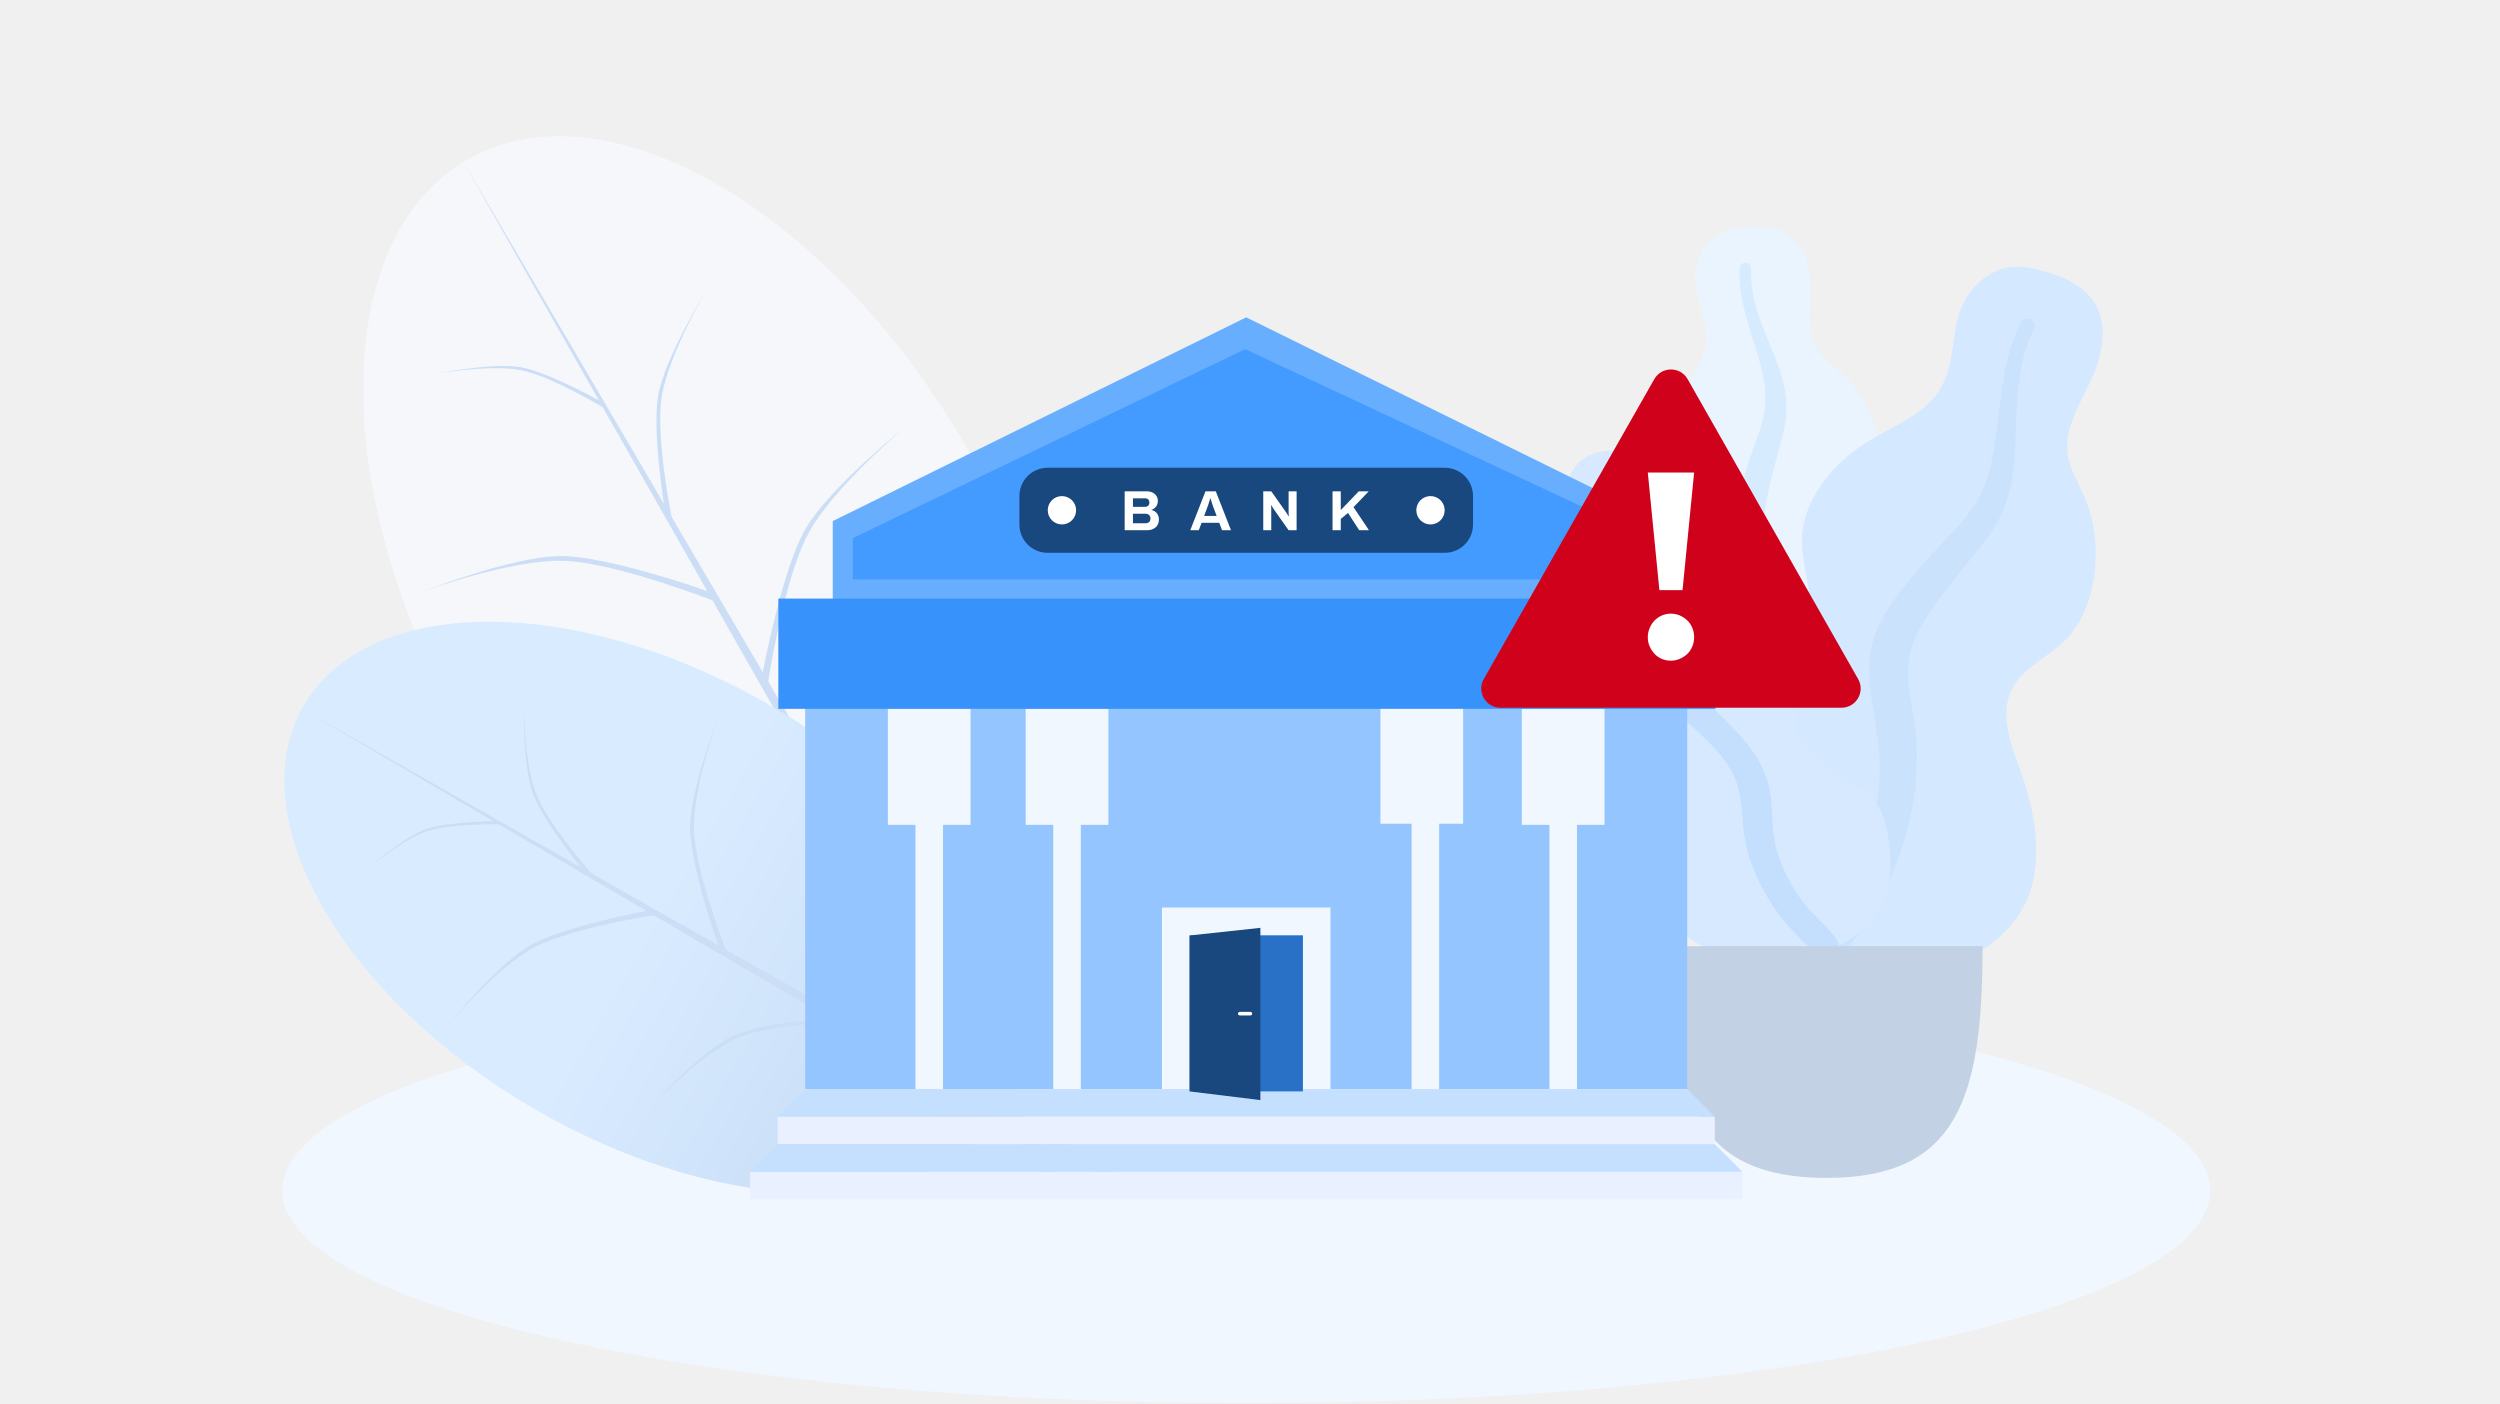
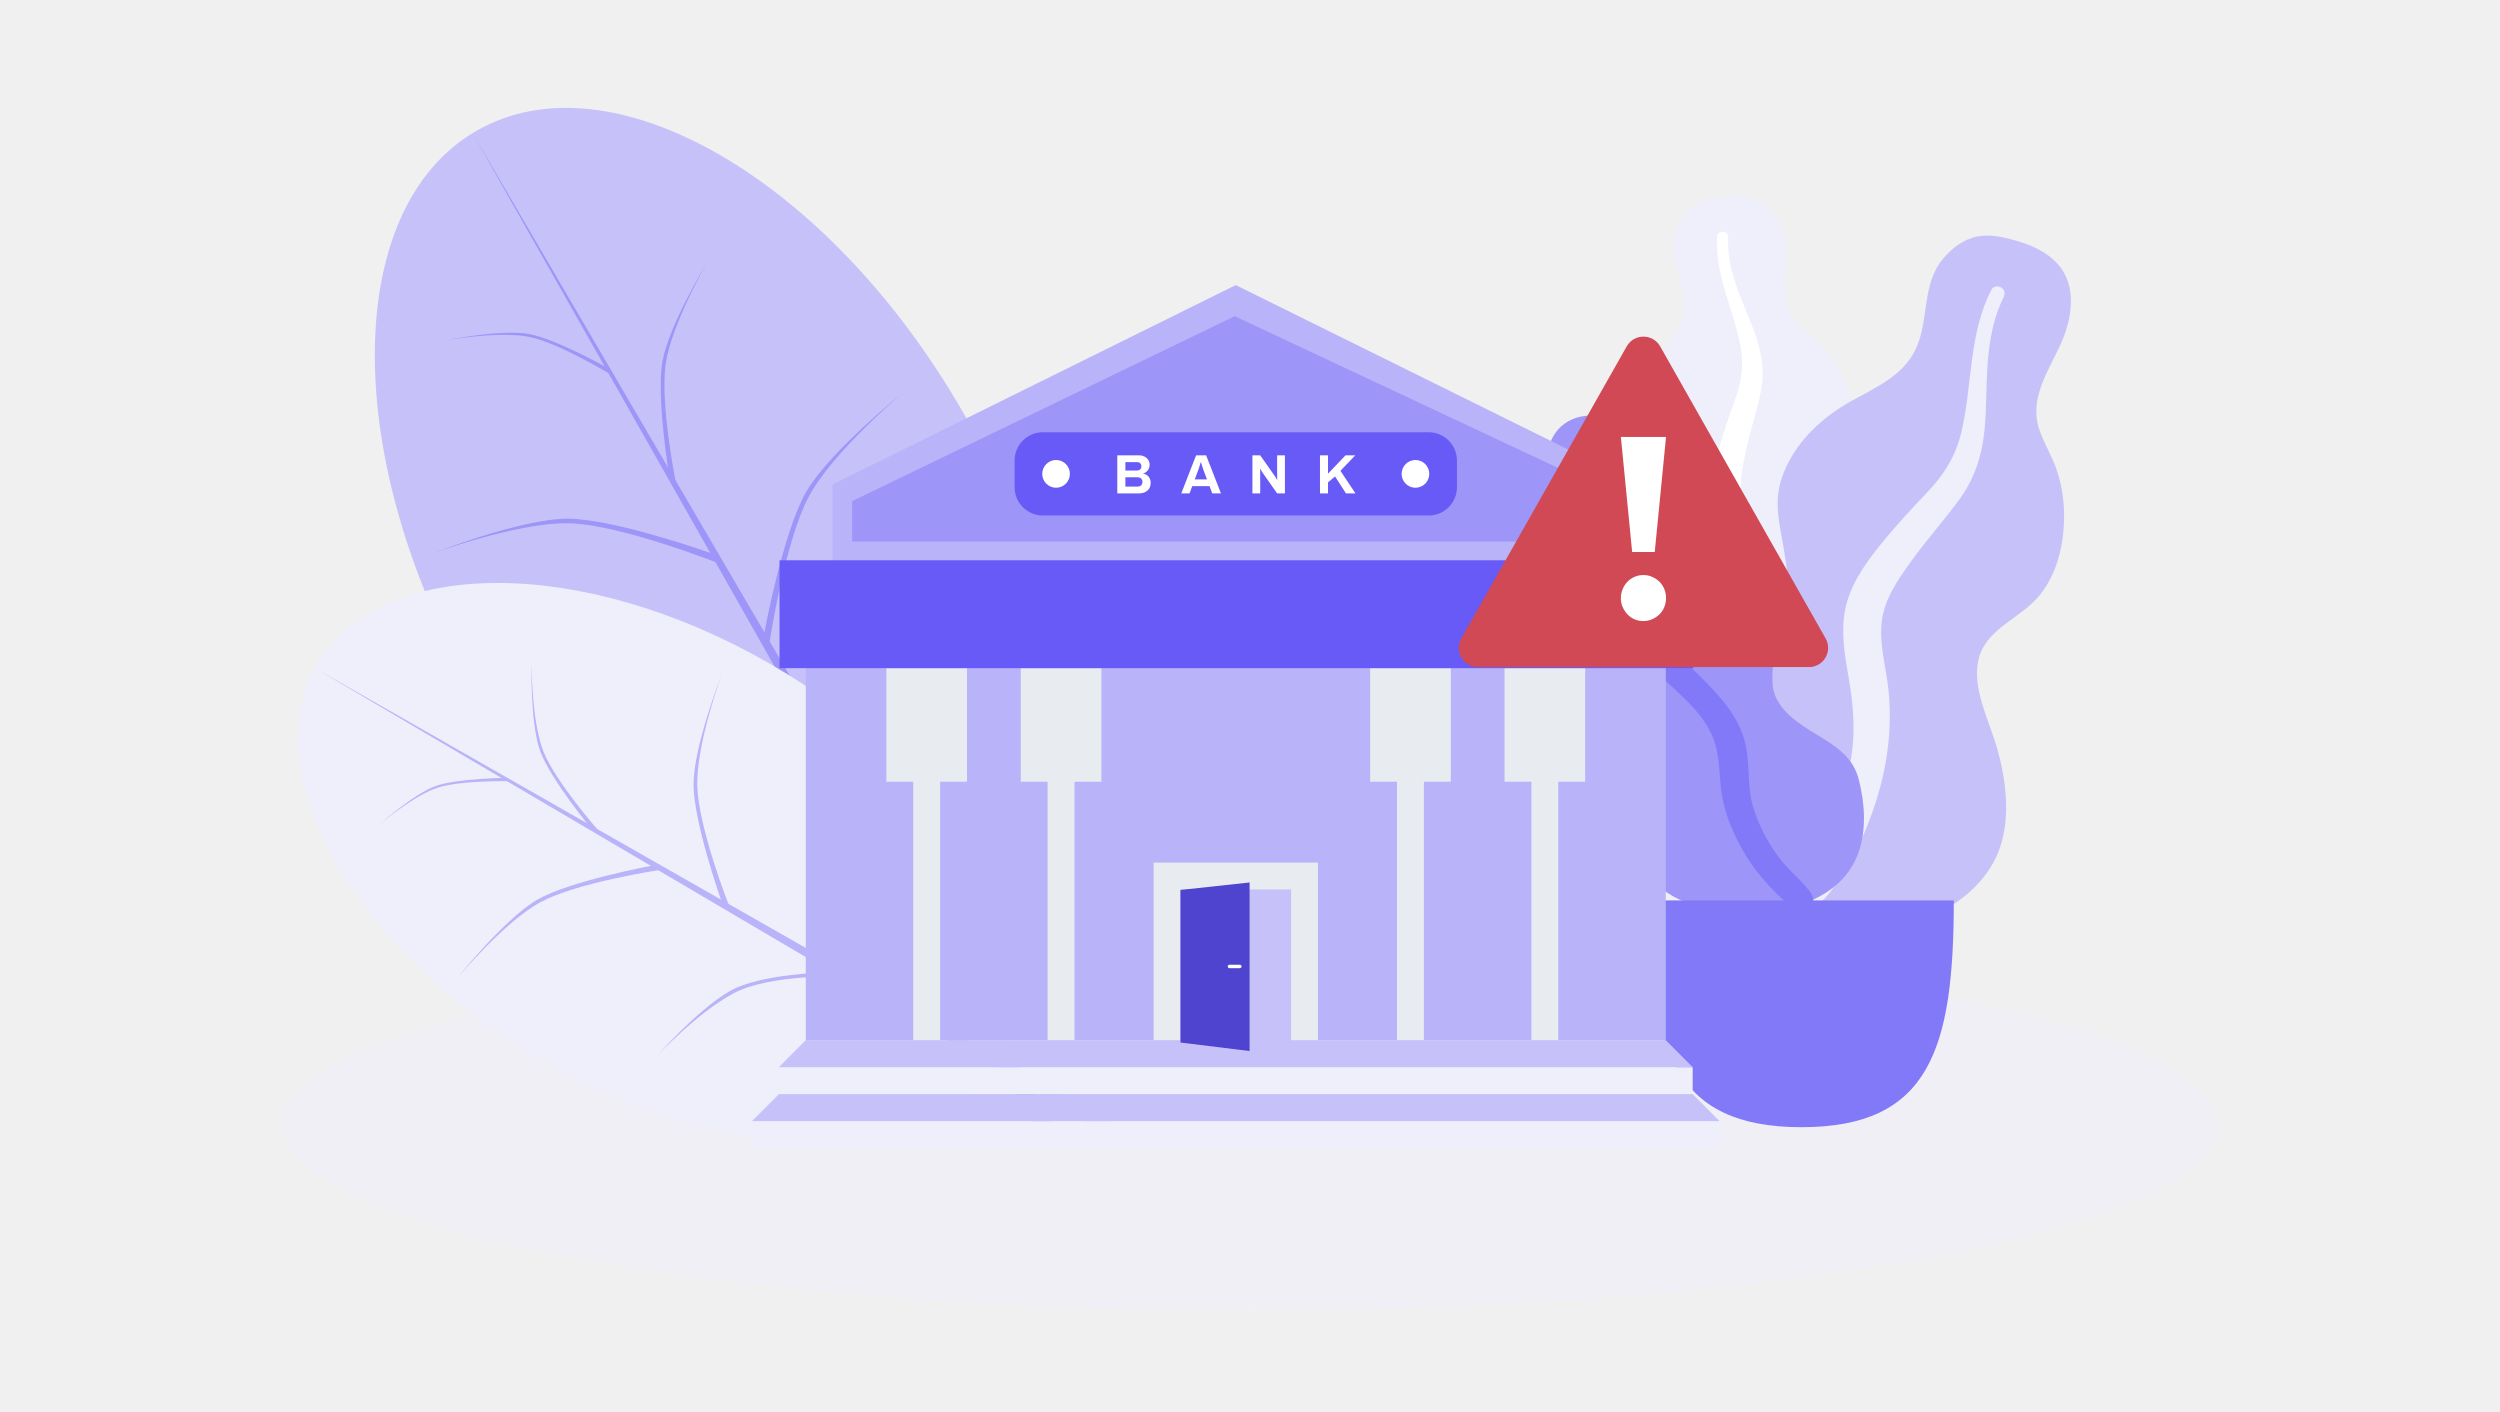
- <svg xmlns="http://www.w3.org/2000/svg" width="310" height="174" viewBox="0 0 310 174" fill="none">
-   <ellipse cx="154.53" cy="147.636" rx="119.53" ry="26.364" fill="#F0F7FF" />
-   <path d="M216.668 28.207C218.091 28.034 219.609 28.095 220.932 28.655C223.745 29.847 224.544 33.163 224.506 35.859C224.464 38.76 223.847 41.929 226.057 44.267C227.073 45.341 228.337 46.164 229.335 47.258C230.401 48.428 231.237 49.766 231.856 51.203C232.994 53.842 233.552 56.946 232.512 59.715C231.596 62.153 229.293 64.353 229.791 67.125C230.31 70.017 233.231 72.228 235.058 74.381C237.125 76.819 239.028 79.934 239.341 83.131C239.641 86.194 238.304 89.292 236.254 91.608C232.156 96.235 225.997 98.504 219.787 98.49C217.151 98.483 214.166 98.365 211.89 96.951C211.187 96.514 210.816 96.023 210.398 95.342C210.023 94.731 209.528 94.333 208.955 93.9C207.696 92.951 206.787 91.67 206.206 90.237C203.953 84.671 205.754 77.784 208.908 72.841C209.656 71.67 210.268 70.543 209.904 69.147C209.526 67.69 208.594 66.376 207.771 65.124C206.957 63.886 206.027 62.705 205.391 61.366C204.725 59.964 204.537 58.496 204.655 56.961C204.876 54.079 206.123 51.419 207.888 49.101C209.589 46.868 211.585 44.732 211.59 41.806C211.595 38.705 209.517 35.947 210.402 32.794C210.769 31.489 211.505 30.149 212.691 29.367C213.828 28.616 215.33 28.37 216.668 28.207Z" fill="#EAF4FF" />
-   <path d="M215.738 33.164C215.765 32.748 216.26 32.498 216.65 32.607C217.162 32.75 217.153 33.228 217.139 33.654C217.098 34.964 217.288 36.237 217.603 37.508C218.259 40.15 219.471 42.585 220.431 45.123C221.39 47.659 221.84 50.277 221.278 52.961C220.747 55.491 219.914 57.955 219.371 60.489C218.892 62.721 218.383 65.076 219.112 67.303C219.813 69.447 221.363 71.193 222.48 73.13C224.791 77.14 225.816 81.589 225.953 86.168C226.017 88.294 225.96 90.439 225.466 92.525C225.181 93.725 224.799 95.348 223.768 96.177C223.292 96.559 222.479 96.691 222.079 96.125C221.703 95.594 222.033 94.772 222.152 94.207C222.669 91.757 222.773 89.253 222.649 86.766C222.529 84.356 222.244 81.951 221.484 79.65C220.779 77.514 219.707 75.596 218.446 73.728C217.161 71.825 215.825 69.917 215.295 67.661C214.755 65.37 215.193 63.039 215.779 60.792C216.399 58.415 217.211 56.106 218.05 53.794C218.868 51.54 219.158 49.408 218.706 47.05C217.814 42.39 215.427 38.017 215.738 33.164Z" fill="#D7EBFF" />
-   <path d="M254.227 33.861C255.988 34.394 257.736 35.255 258.991 36.604C261.659 39.474 260.84 43.811 259.367 46.978C257.782 50.388 255.379 53.815 256.734 57.727C257.356 59.525 258.403 61.154 258.993 62.966C259.624 64.903 259.897 66.92 259.862 68.941C259.798 72.652 258.808 76.613 256.122 79.348C253.757 81.755 249.89 83.162 249.005 86.698C248.083 90.388 250.338 94.519 251.34 98.014C252.473 101.97 253.056 106.642 251.729 110.585C250.458 114.363 247.25 117.334 243.618 119.008C236.362 122.353 227.936 121.838 220.66 118.598C217.571 117.222 214.132 115.531 212.213 112.678C211.619 111.796 211.444 111.024 211.314 110.001C211.199 109.083 210.828 108.356 210.385 107.547C209.412 105.77 209.023 103.784 209.102 101.788C209.407 94.035 215.167 86.826 221.485 82.618C222.982 81.621 224.296 80.606 224.61 78.766C224.937 76.846 224.541 74.808 224.238 72.9C223.939 71.013 223.475 69.134 223.437 67.221C223.399 65.217 223.956 63.383 224.907 61.63C226.693 58.336 229.565 55.837 232.863 54.012C236.04 52.254 239.513 50.764 241.068 47.306C242.716 43.642 241.741 39.301 244.449 36.032C245.57 34.679 247.142 33.477 248.948 33.167C250.68 32.87 252.572 33.359 254.227 33.861Z" fill="#D4E8FF" />
-   <path d="M250.631 39.92C250.881 39.441 251.591 39.404 251.99 39.737C252.514 40.175 252.252 40.736 252.012 41.233C251.277 42.763 250.831 44.37 250.533 46.04C249.913 49.512 250.052 53.029 249.843 56.536C249.634 60.041 248.786 63.378 246.72 66.261C244.771 68.98 242.503 71.463 240.539 74.179C238.808 76.572 236.976 79.094 236.66 82.113C236.355 85.019 237.251 87.897 237.54 90.775C238.138 96.733 237.002 102.538 234.759 108.032C233.718 110.583 232.525 113.094 230.853 115.305C229.89 116.578 228.591 118.299 226.951 118.742C226.194 118.946 225.174 118.677 225.003 117.797C224.842 116.972 225.659 116.171 226.096 115.563C227.985 112.932 229.421 110.022 230.582 107.011C231.706 104.096 232.635 101.098 232.954 97.975C233.25 95.078 233.004 92.246 232.51 89.374C232.006 86.447 231.445 83.489 232.008 80.54C232.58 77.545 234.316 75.014 236.18 72.659C238.153 70.168 240.313 67.859 242.508 65.559C244.647 63.319 246.105 60.945 246.815 57.916C248.217 51.932 247.721 45.504 250.631 39.92Z" fill="#CBE2FD" />
-   <path d="M199.809 55.872C202.736 55.872 205.309 57.42 207.082 59.617C209.158 62.189 209.577 65.33 210.42 68.396C210.839 69.921 211.561 71.435 212.825 72.472C213.975 73.414 215.434 73.603 216.81 74.064C219.561 74.984 221.782 77.201 222.659 79.906C223.729 83.206 222.596 86.533 222.791 89.877C222.97 92.948 226.004 94.865 228.445 96.337C230.853 97.788 233.021 99.147 233.746 101.975C234.515 104.975 234.773 108.323 233.708 111.286C231.935 116.219 226.746 118.392 221.733 118.729C217.183 119.034 211.461 118.555 208.044 115.259C206 113.286 205.259 110.528 205.351 107.783C205.408 106.077 205.747 104.386 206.185 102.737C206.495 101.568 206.915 100.404 207.034 99.196C207.352 95.983 204.376 95.366 201.842 94.484C198.623 93.362 196.369 91.244 194.802 88.294C193.343 85.546 192.73 82.462 193.605 79.438C194.052 77.893 194.863 76.492 195.962 75.3C196.446 74.775 197.127 74.338 197.564 73.787C197.972 73.272 197.883 72.605 197.743 72.002C197.093 69.218 195.069 66.912 194.346 64.132C193.692 61.623 194.078 58.501 196.377 56.882C197.37 56.183 198.595 55.88 199.809 55.872Z" fill="#D7E9FF" />
-   <path d="M203.797 63.128C206.899 66.426 207.743 70.9 207.99 75.237C208.129 77.668 207.984 80.233 208.7 82.592C209.313 84.611 210.749 86.154 212.229 87.613C215.209 90.549 218.532 93.534 219.404 97.783C219.915 100.276 219.57 102.852 220.277 105.318C220.919 107.56 222.05 109.763 223.426 111.656C224.534 113.18 225.978 114.347 227.189 115.768C227.558 116.202 228.087 116.84 227.935 117.453C227.757 118.17 226.841 118.397 226.192 118.284C224.677 118.022 223.403 116.579 222.413 115.53C220.965 113.996 219.735 112.346 218.735 110.495C217.625 108.44 216.731 106.259 216.349 103.953C215.953 101.561 216.15 99.068 215.245 96.773C213.722 92.91 210.028 90.63 207.358 87.619C204.03 83.868 204.527 79.199 204.868 74.584C205.055 72.048 205.241 69.184 203.957 66.868C203.467 65.984 202.374 65.16 202.163 64.156C201.97 63.235 203.023 62.305 203.797 63.128Z" fill="#C4DEFE" />
-   <path d="M207.105 117.32C207.106 136.18 210.19 146.062 226.472 146.062C242.755 146.062 245.839 136.18 245.839 117.32H207.105Z" fill="#C2D2E4" />
-   <ellipse rx="35.803" ry="61.762" transform="matrix(0.866053 -0.499952 0.500048 0.865998 88.8028 73.3136)" fill="#F5F7FB" />
-   <path d="M123.622 84.879C123.622 84.879 117.029 90.987 113.943 96.752C110.856 102.518 111.89 113.652 111.89 113.652L111.21 112.473C111.21 112.473 110.63 101.304 113.602 96.163C116.575 91.022 123.622 84.879 123.622 84.879Z" fill="#CBDEF6" />
-   <path d="M73.798 99.499C73.798 99.499 82.384 96.844 88.921 97.054C95.458 97.264 105.175 103.386 105.175 103.386L104.495 102.207C104.495 102.207 94.52 96.462 88.581 96.465C82.641 96.468 73.798 99.499 73.798 99.499Z" fill="#CBDEF6" />
-   <path d="M112.263 52.935C112.263 52.935 103.308 60.406 100.221 66.172C97.135 71.938 95.216 84.776 95.216 84.776L94.536 83.597C94.536 83.597 96.909 70.724 99.881 65.582C102.854 60.441 112.263 52.935 112.263 52.935Z" fill="#CBDEF6" />
-   <path d="M52.4 73.349C52.4 73.349 63.348 69.331 69.885 69.541C76.422 69.751 88.501 74.509 88.501 74.509L87.821 73.331C87.821 73.331 75.484 68.949 69.545 68.952C63.606 68.955 52.4 73.349 52.4 73.349Z" fill="#CBDEF6" />
-   <path d="M87.363 36.364C87.363 36.364 82.758 44.281 82.029 49.364C81.299 54.446 83.336 64.435 83.336 64.435L82.516 63.748C82.516 63.748 80.806 53.611 81.619 49.02C82.431 44.428 87.363 36.364 87.363 36.364Z" fill="#CBDEF6" />
-   <path d="M53.892 46.367C53.892 46.367 60.861 45.116 64.746 45.93C68.631 46.745 75.349 50.862 75.349 50.862L75.067 50.086C75.067 50.086 68.155 46.166 64.605 45.542C61.054 44.919 53.892 46.367 53.892 46.367Z" fill="#CBDEF6" />
-   <path d="M57.483 20.127L131.851 146.858L130.08 147.881L57.483 20.127Z" fill="#CBDEF6" />
-   <ellipse rx="28.982" ry="50.001" transform="matrix(0.500048 -0.865998 0.866053 0.499952 80.9396 112.521)" fill="url(#paint0_linear)" />
-   <path d="M110.032 106.537C110.032 106.537 107.883 113.487 108.053 118.778C108.223 124.07 113.455 131.457 113.455 131.457L112.501 130.906C112.501 130.906 107.573 123.31 107.576 118.503C107.578 113.695 110.032 106.537 110.032 106.537Z" fill="#CBDEF6" />
-   <path d="M81.019 136.951C81.019 136.951 85.964 131.615 90.632 129.116C95.3 126.618 104.591 126.977 104.591 126.977L103.637 126.426C103.637 126.426 94.318 126.435 90.155 128.841C85.993 131.247 81.019 136.951 81.019 136.951Z" fill="#CBDEF6" />
-   <path d="M89.137 88.739C89.137 88.739 85.884 97.601 86.054 102.892C86.224 108.184 90.076 117.961 90.076 117.961L89.122 117.41C89.122 117.41 85.574 107.424 85.577 102.617C85.579 97.809 89.137 88.739 89.137 88.739Z" fill="#CBDEF6" />
-   <path d="M55.432 127.279C55.432 127.279 61.481 120.031 66.149 117.532C70.817 115.034 81.212 113.481 81.212 113.481L80.258 112.93C80.258 112.93 69.835 114.851 65.672 117.257C61.51 119.663 55.432 127.279 55.432 127.279Z" fill="#CBDEF6" />
-   <path d="M64.973 87.199C64.973 87.199 64.949 94.613 66.496 98.471C68.042 102.33 73.513 108.508 73.513 108.508L72.66 108.358C72.66 108.358 67.358 101.944 66.069 98.396C64.78 94.848 64.973 87.199 64.973 87.199Z" fill="#CBDEF6" />
-   <path d="M45.556 107.758C45.556 107.758 49.935 104.061 52.989 103.059C56.042 102.058 62.419 102.226 62.419 102.226L61.907 101.796C61.907 101.796 55.474 101.845 52.733 102.844C49.991 103.844 45.556 107.758 45.556 107.758Z" fill="#CBDEF6" />
-   <path d="M37.452 87.908L140.891 146.658L140.063 148.092L37.452 87.908Z" fill="#CBDEF6" />
-   <rect x="93.007" y="145.293" width="123.046" height="3.417" fill="#E9F0FF" />
-   <rect x="96.425" y="138.458" width="116.21" height="3.418" fill="#E9F0FF" />
-   <path fill-rule="evenodd" clip-rule="evenodd" d="M99.843 83.778H209.217V135.041H99.843V83.778Z" fill="#94C5FF" />
-   <path fill-rule="evenodd" clip-rule="evenodd" d="M181.427 87.756H171.173V102.144H175.038V135.041H178.456V102.144H181.427V87.756ZM192.128 87.894H188.709V102.282H192.128V135.041H195.545V102.282H198.963V87.894H195.545H192.128ZM164.979 112.534H144.08V135.041H164.979V112.534ZM161.561 115.952H147.499V135.041H161.561V115.952ZM130.604 87.894H127.186V102.282H130.604V135.041H134.022V102.282H137.44V87.894H134.022H130.604ZM113.514 87.894H110.097V102.282H113.514V135.041H116.932V102.282H120.351V87.894H116.932H113.514Z" fill="#F0F7FF" />
-   <path fill-rule="evenodd" clip-rule="evenodd" d="M103.261 64.614L154.529 39.351L205.799 64.614V76.943H103.261V64.614Z" fill="#68AEFF" />
-   <path fill-rule="evenodd" clip-rule="evenodd" d="M154.391 43.292L198.311 63.828V71.848H105.745V66.726L154.391 43.292Z" fill="#439AFF" />
-   <path fill-rule="evenodd" clip-rule="evenodd" d="M96.516 74.224H212.726V87.894H96.516V74.224Z" fill="#3792FC" />
-   <path fill-rule="evenodd" clip-rule="evenodd" d="M99.843 135.041L96.425 138.459H212.635L209.217 135.041H99.843Z" fill="#C5E0FF" />
-   <path fill-rule="evenodd" clip-rule="evenodd" d="M96.425 141.876L93.007 145.293H216.053L212.635 141.876H96.425Z" fill="#C5E0FF" />
-   <rect x="154.53" y="116" width="7.031" height="19.333" fill="#2871C6" />
-   <path fill-rule="evenodd" clip-rule="evenodd" d="M147.499 116L156.288 115.051L156.288 136.413L147.499 135.334V116Z" fill="#19487F" />
-   <path fill-rule="evenodd" clip-rule="evenodd" d="M153.513 125.695C153.513 125.573 153.611 125.475 153.732 125.475H155.051C155.172 125.475 155.271 125.573 155.271 125.695C155.271 125.816 155.172 125.914 155.051 125.914H153.732C153.611 125.914 153.513 125.816 153.513 125.695Z" fill="white" />
-   <rect x="126.405" y="58.001" width="56.25" height="10.546" rx="3.5" fill="#19487F" />
-   <ellipse cx="131.679" cy="63.273" rx="1.758" ry="1.758" fill="white" />
-   <ellipse cx="177.381" cy="63.273" rx="1.758" ry="1.758" fill="white" />
-   <path fill-rule="evenodd" clip-rule="evenodd" d="M139.46 60.925H142.223C142.476 60.925 142.706 60.976 142.912 61.076C143.119 61.177 143.28 61.318 143.397 61.498C143.515 61.679 143.573 61.886 143.573 62.12C143.573 62.388 143.499 62.618 143.352 62.813C143.204 63.007 143.015 63.142 142.786 63.217V63.245C143.058 63.297 143.279 63.429 143.45 63.642C143.621 63.856 143.707 64.108 143.707 64.398C143.707 64.834 143.567 65.168 143.288 65.4C143.01 65.632 142.654 65.748 142.223 65.748H139.46V60.925ZM141.935 62.852C142.122 62.852 142.268 62.803 142.371 62.707C142.474 62.611 142.525 62.488 142.525 62.338C142.525 62.16 142.477 62.024 142.381 61.931C142.285 61.837 142.153 61.79 141.984 61.79H140.486V62.852H141.935ZM142.49 64.729C142.378 64.832 142.232 64.883 142.054 64.883H140.486V63.702H141.998C142.214 63.702 142.378 63.756 142.49 63.864C142.603 63.972 142.659 64.112 142.659 64.286C142.659 64.478 142.603 64.626 142.49 64.729ZM149.48 60.925H150.759L152.644 65.748H151.533L151.188 64.827H148.994L148.65 65.748H147.595L149.48 60.925ZM150.407 62.753L150.864 63.977H149.31L149.767 62.753C149.786 62.704 149.809 62.639 149.836 62.556L150.07 61.804H150.105L150.246 62.261L150.407 62.753ZM156.644 60.925H157.636L159.534 63.609L159.747 63.969C159.758 63.989 159.767 64.006 159.773 64.019L159.808 63.998L159.804 63.891L159.798 63.815C159.791 63.73 159.787 63.655 159.787 63.59V60.925H160.779V65.748H159.787L157.924 63.105L157.84 62.977L157.65 62.641L157.615 62.662L157.633 62.962L157.636 65.748H156.644V60.925ZM166.256 60.925H165.236V65.748H166.256V64.349L167.156 63.604L168.541 65.748H169.75L167.838 62.887L169.722 60.925H168.485L166.256 63.252V60.925Z" fill="white" />
-   <rect x="200.819" y="57.581" width="14.648" height="27.201" fill="white" />
-   <path fill-rule="evenodd" clip-rule="evenodd" d="M205.129 47.02C206.041 45.415 208.355 45.415 209.268 47.02L230.409 84.201C231.312 85.789 230.165 87.759 228.339 87.759H186.057C184.231 87.759 183.085 85.789 183.988 84.201L205.129 47.02ZM210.072 78.993C210.072 79.405 209.998 79.79 209.851 80.151C209.703 80.511 209.497 80.819 209.232 81.077C208.967 81.334 208.657 81.54 208.304 81.694C207.95 81.848 207.577 81.925 207.184 81.925C206.792 81.925 206.423 81.853 206.08 81.709C205.736 81.565 205.436 81.359 205.181 81.092C204.926 80.825 204.719 80.516 204.562 80.166C204.405 79.816 204.327 79.436 204.327 79.024C204.327 78.633 204.4 78.257 204.548 77.897C204.695 77.537 204.896 77.223 205.152 76.956C205.407 76.688 205.711 76.477 206.065 76.323C206.418 76.169 206.792 76.092 207.184 76.092C207.577 76.092 207.95 76.169 208.304 76.323C208.657 76.477 208.967 76.683 209.232 76.941C209.497 77.198 209.703 77.506 209.851 77.867C209.998 78.227 210.072 78.602 210.072 78.993ZM204.327 58.59L205.763 73.174H208.635L210.072 58.59H204.327Z" fill="#D0021B" />
-   <defs>
-     <linearGradient id="paint0_linear" x1="0" y1="0" x2="0" y2="100.003" gradientUnits="userSpaceOnUse">
-       <stop stop-color="#D9EBFF" />
-       <stop offset="1" stop-color="#ACC8E9" />
-     </linearGradient>
-   </defs>
+ <svg xmlns="http://www.w3.org/2000/svg" width="310" height="175" viewBox="0 0 310 175" fill="none">
+   <mask id="mask0" mask-type="alpha" maskUnits="userSpaceOnUse" x="35" y="12" width="240" height="151">
+     <rect x="35" y="12.211" width="240" height="150.261" fill="#C4C4C4" />
+   </mask>
+   <g mask="url(#mask0)">
+     <ellipse opacity="0.5" cx="155" cy="139.516" rx="120" ry="22.956" fill="#EFEEFB" />
+     <path d="M213.828 24.447C215.215 24.277 216.695 24.337 217.985 24.886C220.728 26.052 221.507 29.297 221.47 31.934C221.429 34.773 220.827 37.874 222.982 40.161C223.973 41.213 225.205 42.018 226.178 43.089C227.218 44.233 228.033 45.542 228.637 46.949C229.746 49.531 230.29 52.569 229.276 55.278C228.384 57.663 226.137 59.816 226.623 62.529C227.129 65.359 229.978 67.522 231.759 69.629C233.774 72.014 235.63 75.063 235.935 78.191C236.227 81.189 234.924 84.22 232.925 86.486C228.93 91.014 222.924 93.234 216.869 93.22C214.298 93.214 211.388 93.097 209.169 91.714C208.483 91.286 208.122 90.806 207.714 90.139C207.348 89.541 206.866 89.153 206.307 88.729C205.079 87.8 204.193 86.547 203.627 85.145C201.429 79.698 203.186 72.959 206.261 68.122C206.99 66.977 207.587 65.874 207.233 64.508C206.863 63.082 205.955 61.796 205.152 60.57C204.358 59.359 203.452 58.203 202.832 56.894C202.182 55.522 201.999 54.085 202.114 52.584C202.33 49.763 203.546 47.16 205.267 44.892C206.925 42.707 208.871 40.616 208.876 37.754C208.881 34.719 206.855 32.02 207.718 28.935C208.075 27.658 208.793 26.347 209.95 25.581C211.059 24.847 212.523 24.607 213.828 24.447Z" fill="#EFEEFB" />
+     <path d="M212.921 29.298C212.947 28.89 213.43 28.646 213.81 28.752C214.31 28.892 214.3 29.36 214.287 29.777C214.247 31.059 214.432 32.304 214.74 33.548C215.379 36.133 216.561 38.516 217.497 40.999C218.432 43.481 218.871 46.043 218.323 48.669C217.805 51.145 216.993 53.556 216.463 56.035C215.997 58.22 215.5 60.524 216.211 62.703C216.894 64.801 218.406 66.509 219.495 68.405C221.748 72.329 222.748 76.683 222.882 81.163C222.944 83.243 222.888 85.343 222.406 87.383C222.129 88.558 221.756 90.146 220.751 90.957C220.287 91.331 219.494 91.46 219.104 90.906C218.738 90.387 219.059 89.582 219.175 89.029C219.679 86.632 219.78 84.182 219.66 81.748C219.543 79.39 219.265 77.036 218.524 74.785C217.836 72.695 216.791 70.818 215.562 68.99C214.309 67.127 213.006 65.261 212.489 63.053C211.963 60.812 212.39 58.531 212.961 56.332C213.566 54.006 214.357 51.747 215.175 49.484C215.973 47.279 216.255 45.193 215.815 42.885C214.946 38.325 212.618 34.046 212.921 29.298Z" fill="white" />
+     <path d="M250.451 29.979C252.168 30.501 253.872 31.343 255.096 32.664C257.697 35.472 256.899 39.716 255.463 42.815C253.917 46.152 251.574 49.505 252.895 53.333C253.502 55.093 254.523 56.687 255.098 58.46C255.714 60.355 255.979 62.328 255.945 64.306C255.883 67.938 254.918 71.814 252.299 74.489C249.993 76.845 246.222 78.222 245.359 81.682C244.46 85.292 246.659 89.335 247.636 92.755C248.741 96.626 249.309 101.198 248.015 105.056C246.776 108.753 243.648 111.66 240.107 113.298C233.031 116.571 224.816 116.067 217.721 112.896C214.709 111.55 211.356 109.896 209.484 107.104C208.906 106.241 208.735 105.485 208.609 104.484C208.496 103.586 208.135 102.875 207.703 102.083C206.753 100.344 206.374 98.401 206.451 96.447C206.749 88.861 212.365 81.807 218.525 77.689C219.985 76.714 221.267 75.72 221.572 73.921C221.891 72.042 221.505 70.048 221.21 68.18C220.918 66.334 220.466 64.495 220.429 62.623C220.391 60.662 220.935 58.868 221.862 57.152C223.604 53.929 226.404 51.484 229.62 49.698C232.717 47.978 236.104 46.52 237.62 43.136C239.227 39.55 238.276 35.303 240.916 32.104C242.01 30.78 243.543 29.604 245.304 29.3C246.992 29.01 248.837 29.489 250.451 29.979Z" fill="#C6C2F9" />
+     <path d="M246.947 35.909C247.19 35.44 247.883 35.404 248.271 35.729C248.783 36.158 248.527 36.707 248.293 37.194C247.576 38.69 247.141 40.262 246.85 41.897C246.246 45.294 246.382 48.735 246.178 52.168C245.974 55.598 245.147 58.862 243.133 61.684C241.233 64.344 239.021 66.773 237.106 69.431C235.418 71.774 233.632 74.242 233.324 77.195C233.026 80.038 233.9 82.855 234.182 85.671C234.765 91.501 233.657 97.182 231.471 102.557C230.455 105.054 229.292 107.511 227.661 109.674C226.722 110.92 225.456 112.604 223.857 113.037C223.119 113.237 222.124 112.974 221.958 112.113C221.801 111.306 222.597 110.522 223.023 109.927C224.865 107.353 226.265 104.505 227.397 101.559C228.493 98.706 229.399 95.772 229.71 92.717C229.999 89.881 229.759 87.11 229.277 84.3C228.786 81.436 228.239 78.542 228.788 75.656C229.346 72.726 231.038 70.249 232.856 67.944C234.779 65.507 236.886 63.247 239.026 60.997C241.112 58.804 242.533 56.482 243.225 53.518C244.593 47.662 244.109 41.372 246.947 35.909Z" fill="#EFEEFB" />
+     <path d="M197.388 51.518C200.242 51.518 202.751 53.033 204.48 55.183C206.504 57.699 206.913 60.773 207.735 63.772C208.144 65.265 208.847 66.747 210.079 67.761C211.201 68.683 212.624 68.868 213.966 69.319C216.648 70.219 218.813 72.388 219.668 75.036C220.712 78.264 219.607 81.521 219.797 84.793C219.972 87.798 222.93 89.673 225.311 91.113C227.658 92.534 229.772 93.864 230.479 96.631C231.229 99.566 231.48 102.842 230.442 105.742C228.713 110.569 223.654 112.695 218.765 113.025C214.329 113.324 208.75 112.854 205.418 109.629C203.425 107.699 202.702 105 202.792 102.314C202.848 100.644 203.178 98.99 203.605 97.376C203.908 96.232 204.317 95.094 204.433 93.912C204.743 90.767 201.841 90.163 199.371 89.3C196.232 88.203 194.034 86.13 192.506 83.243C191.083 80.555 190.486 77.537 191.339 74.577C191.775 73.066 192.565 71.695 193.637 70.528C194.109 70.015 194.774 69.587 195.199 69.048C195.597 68.544 195.51 67.891 195.373 67.302C194.74 64.577 192.767 62.32 192.061 59.6C191.424 57.145 191.801 54.09 194.042 52.506C195.01 51.822 196.204 51.525 197.388 51.518Z" fill="#9D95F8" />
+     <path d="M201.276 58.618C204.301 61.844 205.123 66.223 205.365 70.466C205.5 72.846 205.359 75.356 206.057 77.664C206.655 79.639 208.055 81.149 209.498 82.576C212.404 85.45 215.644 88.37 216.494 92.528C216.992 94.968 216.656 97.489 217.345 99.902C217.971 102.096 219.074 104.251 220.416 106.103C221.496 107.595 222.904 108.737 224.084 110.127C224.445 110.552 224.961 111.177 224.812 111.776C224.638 112.478 223.746 112.7 223.112 112.589C221.636 112.332 220.393 110.921 219.428 109.894C218.016 108.393 216.816 106.779 215.841 104.968C214.759 102.957 213.887 100.823 213.515 98.566C213.129 96.226 213.321 93.786 212.439 91.54C210.954 87.76 207.352 85.529 204.748 82.583C201.504 78.912 201.988 74.343 202.32 69.828C202.503 67.346 202.684 64.543 201.432 62.278C200.954 61.413 199.888 60.606 199.683 59.623C199.495 58.723 200.522 57.812 201.276 58.618Z" fill="#8279F8" />
+     <path d="M204.504 111.646C204.504 130.101 207.511 139.771 223.388 139.771C239.264 139.771 242.271 130.101 242.271 111.646H204.504Z" fill="#8279F8" />
+     <ellipse rx="34.941" ry="60.383" transform="matrix(0.865283 -0.501283 0.498718 0.866764 89.1488 68.585)" fill="#C6C2F9" />
+     <path d="M123.099 79.902C123.099 79.902 116.671 85.878 113.661 91.52C110.652 97.162 111.66 108.057 111.66 108.057L110.996 106.904C110.996 106.904 110.431 95.974 113.329 90.943C116.228 85.912 123.099 79.902 123.099 79.902Z" fill="#9D95F8" />
+     <path d="M74.517 94.207C74.517 94.207 82.889 91.609 89.263 91.815C95.637 92.02 105.112 98.011 105.112 98.011L104.448 96.857C104.448 96.857 94.722 91.235 88.931 91.238C83.14 91.241 74.517 94.207 74.517 94.207Z" fill="#9D95F8" />
+     <path d="M112.023 48.643C112.023 48.643 103.292 55.954 100.282 61.596C97.273 67.238 95.402 79.801 95.402 79.801L94.739 78.648C94.739 78.648 97.052 66.05 99.951 61.02C102.849 55.989 112.023 48.643 112.023 48.643Z" fill="#9D95F8" />
+     <path d="M53.652 68.62C53.652 68.62 64.328 64.688 70.702 64.893C77.076 65.099 88.854 69.755 88.854 69.755L88.19 68.601C88.19 68.601 76.161 64.314 70.37 64.317C64.579 64.32 53.652 68.62 53.652 68.62Z" fill="#9D95F8" />
+     <path d="M87.744 32.428C87.744 32.428 83.254 40.175 82.543 45.149C81.832 50.123 83.817 59.896 83.817 59.896L83.018 59.224C83.018 59.224 81.351 49.306 82.143 44.813C82.936 40.32 87.744 32.428 87.744 32.428Z" fill="#9D95F8" />
+     <path d="M55.108 42.217C55.108 42.217 61.903 40.993 65.691 41.79C69.48 42.587 76.03 46.616 76.03 46.616L75.755 45.856C75.755 45.856 69.015 42.02 65.553 41.41C62.092 40.8 55.108 42.217 55.108 42.217Z" fill="#9D95F8" />
+     <path d="M58.61 16.54L131.123 140.549L129.396 141.55L58.61 16.54Z" fill="#9D95F8" />
+     <ellipse rx="28.334" ry="48.798" transform="matrix(0.498718 -0.866764 0.865283 0.501283 81.4795 106.95)" fill="#EFEEFB" />
+     <path d="M109.844 101.093C109.844 101.093 107.749 107.893 107.914 113.071C108.08 118.249 113.182 125.477 113.182 125.477L112.252 124.938C112.252 124.938 107.447 117.506 107.449 112.802C107.452 108.098 109.844 101.093 109.844 101.093Z" fill="#B9B3F9" />
+     <path d="M81.555 130.853C81.555 130.853 86.377 125.632 90.929 123.187C95.48 120.742 104.539 121.094 104.539 121.094L103.609 120.555C103.609 120.555 94.522 120.563 90.463 122.918C86.405 125.272 81.555 130.853 81.555 130.853Z" fill="#B9B3F9" />
+     <path d="M89.471 83.677C89.471 83.677 86.298 92.349 86.464 97.526C86.63 102.704 90.386 112.271 90.386 112.271L89.456 111.732C89.456 111.732 85.997 101.961 85.999 97.257C86.001 92.553 89.471 83.677 89.471 83.677Z" fill="#B9B3F9" />
+     <path d="M56.607 121.389C56.607 121.389 62.505 114.297 67.056 111.852C71.608 109.407 81.743 107.888 81.743 107.888L80.813 107.349C80.813 107.349 70.65 109.228 66.591 111.582C62.532 113.937 56.607 121.389 56.607 121.389Z" fill="#B9B3F9" />
+     <path d="M65.909 82.17C65.909 82.17 65.885 89.425 67.393 93.2C68.901 96.976 74.236 103.022 74.236 103.022L73.404 102.875C73.404 102.875 68.234 96.599 66.977 93.127C65.72 89.655 65.909 82.17 65.909 82.17Z" fill="#B9B3F9" />
+     <path d="M46.977 102.287C46.977 102.287 51.247 98.67 54.224 97.69C57.201 96.71 63.419 96.874 63.419 96.874L62.919 96.453C62.919 96.453 56.648 96.501 53.974 97.48C51.301 98.458 46.977 102.287 46.977 102.287Z" fill="#B9B3F9" />
+     <path d="M39.074 82.864L139.934 140.352L139.127 141.755L39.074 82.864Z" fill="#B9B3F9" />
+     <rect x="93.246" y="139.019" width="119.977" height="3.344" fill="#EFEEFB" />
+     <rect x="96.578" y="132.331" width="113.312" height="3.344" fill="#EFEEFB" />
+     <path fill-rule="evenodd" clip-rule="evenodd" d="M99.914 78.825H206.56V128.986H99.914V78.825Z" fill="#B9B3F9" />
+     <path fill-rule="evenodd" clip-rule="evenodd" d="M113.243 82.852H116.576V82.852H119.908V96.931H116.576V128.986H113.243V96.931H109.91V82.852H113.243V82.852ZM129.905 82.852H126.573V96.931H129.905V128.986H133.238V96.931H136.571V82.852H133.238H129.905ZM189.893 82.852H186.563V96.931H189.893V128.986H193.226V96.931H196.561V82.852H193.226H189.893ZM163.424 106.963H143.047V128.986H146.381V110.307H160.092V128.986H163.424V106.963ZM173.23 82.852H169.9V96.931H173.23V128.986H176.563V96.931H179.898V82.852H176.563H173.23Z" fill="#E8ECF1" />
+     <path fill-rule="evenodd" clip-rule="evenodd" d="M103.242 60.072L153.232 35.351L203.223 60.072V72.136H103.242V60.072Z" fill="#B9B3F9" />
+     <path fill-rule="evenodd" clip-rule="evenodd" d="M153.101 39.208L195.926 59.303V67.151H105.668V62.139L153.101 39.208Z" fill="#9D95F8" />
+     <path fill-rule="evenodd" clip-rule="evenodd" d="M96.664 69.475H209.976V82.852H96.664V69.475Z" fill="#675AF6" />
+     <path fill-rule="evenodd" clip-rule="evenodd" d="M99.911 128.986L96.578 132.33H209.89L206.557 128.986H99.911Z" fill="#C6C2F9" />
+     <path fill-rule="evenodd" clip-rule="evenodd" d="M96.579 135.675L93.246 139.019H213.223L209.891 135.675H96.579Z" fill="#C6C2F9" />
+     <rect x="153.234" y="110.355" width="6.856" height="18.918" fill="#C6C2F9" />
+     <path fill-rule="evenodd" clip-rule="evenodd" d="M146.379 110.354L154.948 109.426L154.949 130.329L146.379 129.273V110.354Z" fill="#4F44D0" />
+     <path fill-rule="evenodd" clip-rule="evenodd" d="M152.242 119.841C152.242 119.722 152.338 119.626 152.457 119.626H153.74C153.858 119.626 153.955 119.722 153.955 119.841C153.955 119.959 153.858 120.055 153.74 120.055H152.457C152.338 120.055 152.242 119.959 152.242 119.841Z" fill="white" />
+     <rect x="125.812" y="53.601" width="54.847" height="10.319" rx="3.5" fill="#675AF6" />
+     <ellipse cx="130.952" cy="58.76" rx="1.714" ry="1.72" fill="white" />
+     <ellipse cx="175.515" cy="58.76" rx="1.714" ry="1.72" fill="white" />
+     <path fill-rule="evenodd" clip-rule="evenodd" d="M138.543 56.462H141.237C141.484 56.462 141.708 56.511 141.909 56.61C142.11 56.709 142.268 56.846 142.382 57.023C142.497 57.199 142.554 57.402 142.554 57.632C142.554 57.893 142.482 58.119 142.338 58.309C142.194 58.5 142.01 58.631 141.786 58.705V58.732C142.051 58.783 142.267 58.912 142.434 59.121C142.6 59.33 142.684 59.576 142.684 59.861C142.684 60.287 142.548 60.614 142.276 60.841C142.004 61.068 141.658 61.181 141.237 61.181H138.543V56.462ZM140.957 58.346C141.14 58.346 141.281 58.299 141.382 58.205C141.482 58.111 141.532 57.991 141.532 57.844C141.532 57.67 141.486 57.537 141.392 57.446C141.298 57.354 141.169 57.308 141.005 57.308H139.546V58.346H140.957ZM141.498 60.184C141.389 60.284 141.247 60.335 141.074 60.335H139.546V59.18H141.019C141.229 59.18 141.389 59.233 141.498 59.338C141.608 59.444 141.663 59.581 141.663 59.751C141.663 59.938 141.608 60.083 141.498 60.184ZM148.315 56.462H149.562L151.4 61.181H150.317L149.981 60.28H147.842L147.506 61.181H146.477L148.315 56.462ZM149.218 58.251L149.663 59.447H148.149L148.595 58.251C148.613 58.203 148.635 58.139 148.661 58.058L148.889 57.323H148.923L149.06 57.77L149.218 58.251ZM155.3 56.462H156.267L158.118 59.089L158.325 59.44C158.336 59.461 158.345 59.477 158.351 59.489L158.385 59.469L158.381 59.365L158.375 59.29C158.368 59.207 158.365 59.134 158.365 59.07V56.462H159.331V61.181H158.365L156.548 58.595L156.466 58.47L156.281 58.141L156.246 58.161L156.264 58.456L156.267 61.181H155.3V56.462ZM164.672 56.462H163.678V61.181H164.672V59.812L165.549 59.083L166.9 61.181H168.079L166.214 58.382L168.052 56.462H166.845L164.672 58.739V56.462Z" fill="white" />
+     <path d="M196.816 53.191H211.099V79.808H196.816V53.191Z" fill="white" />
+     <path fill-rule="evenodd" clip-rule="evenodd" d="M201.715 42.95C202.627 41.341 204.946 41.341 205.858 42.95L226.377 79.165C227.276 80.753 226.129 82.72 224.305 82.72H183.267C181.443 82.72 180.296 80.753 181.196 79.165L201.715 42.95ZM206.588 74.142C206.588 74.545 206.517 74.922 206.373 75.275C206.229 75.627 206.028 75.929 205.77 76.181C205.511 76.432 205.21 76.634 204.865 76.785C204.52 76.936 204.156 77.011 203.773 77.011C203.39 77.011 203.031 76.941 202.696 76.8C202.361 76.659 202.069 76.458 201.82 76.196C201.571 75.934 201.37 75.632 201.217 75.29C201.063 74.947 200.987 74.575 200.987 74.172C200.987 73.79 201.059 73.422 201.202 73.07C201.346 72.717 201.542 72.41 201.791 72.148C202.04 71.887 202.337 71.68 202.682 71.529C203.026 71.378 203.39 71.303 203.773 71.303C204.156 71.303 204.52 71.378 204.865 71.529C205.21 71.68 205.511 71.882 205.77 72.133C206.028 72.385 206.229 72.687 206.373 73.04C206.517 73.392 206.588 73.759 206.588 74.142ZM200.987 54.177L202.387 68.448H205.188L206.588 54.177H200.987Z" fill="#D04954" />
+   </g>
</svg>
